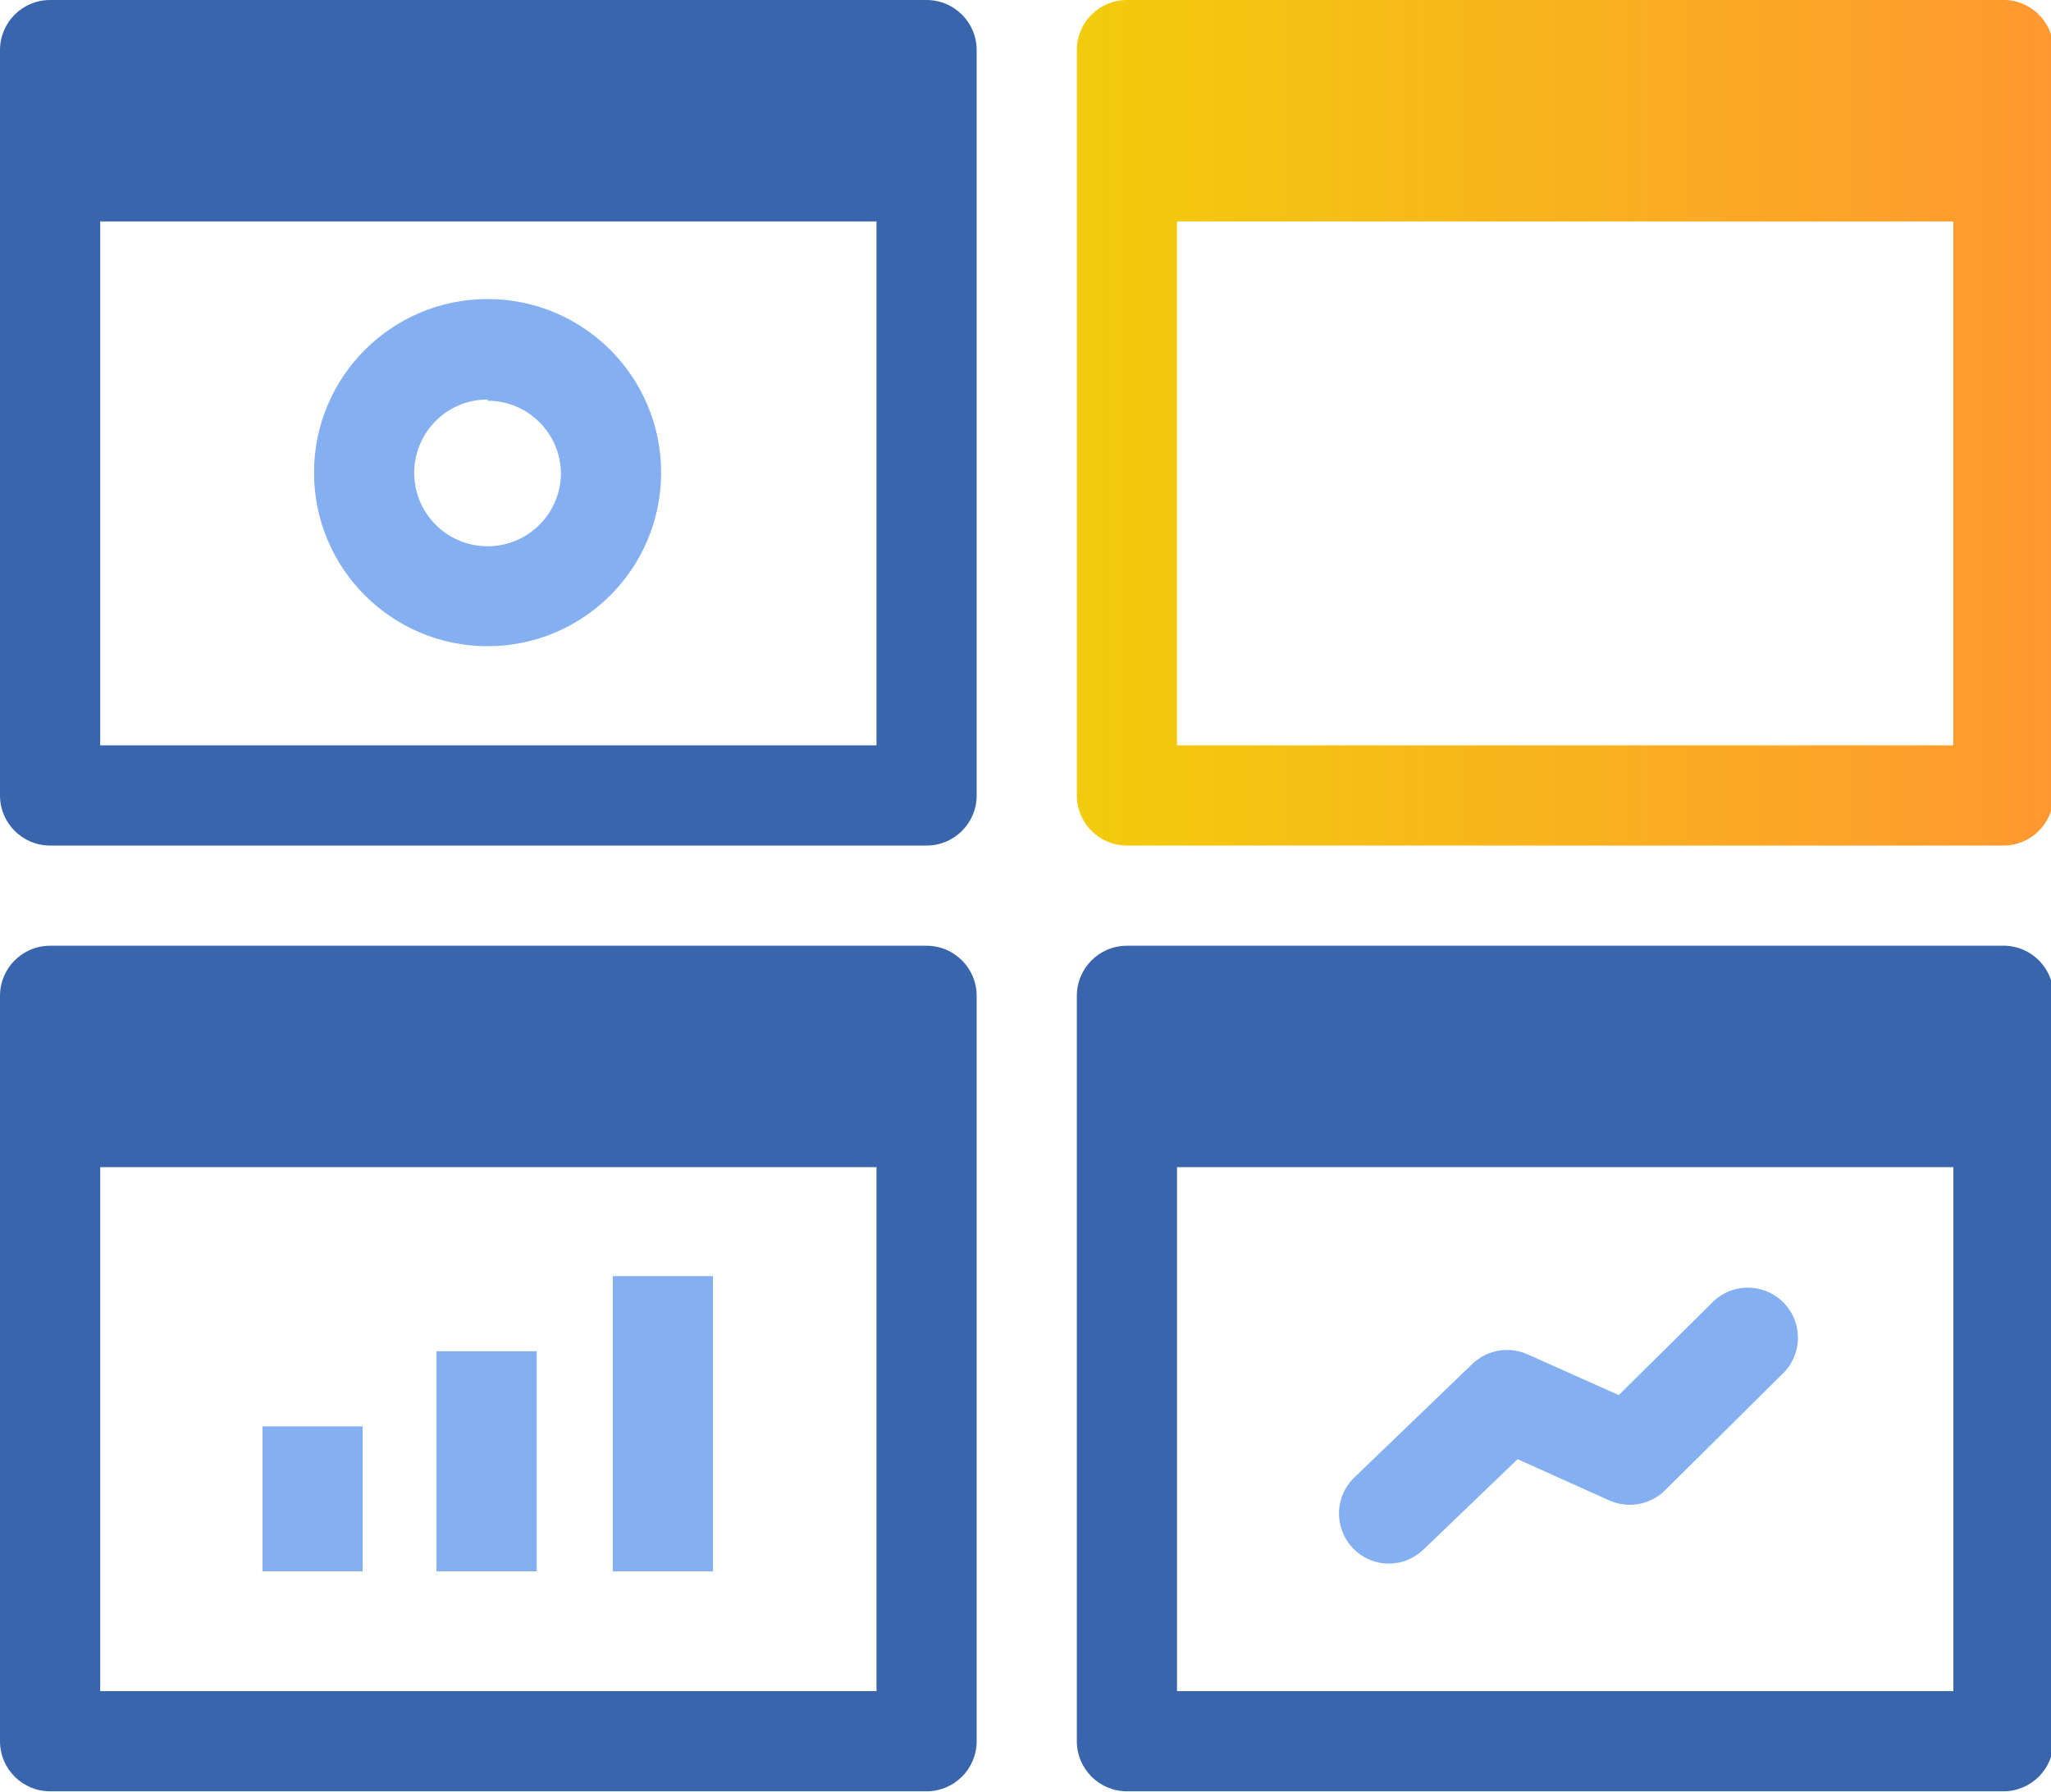
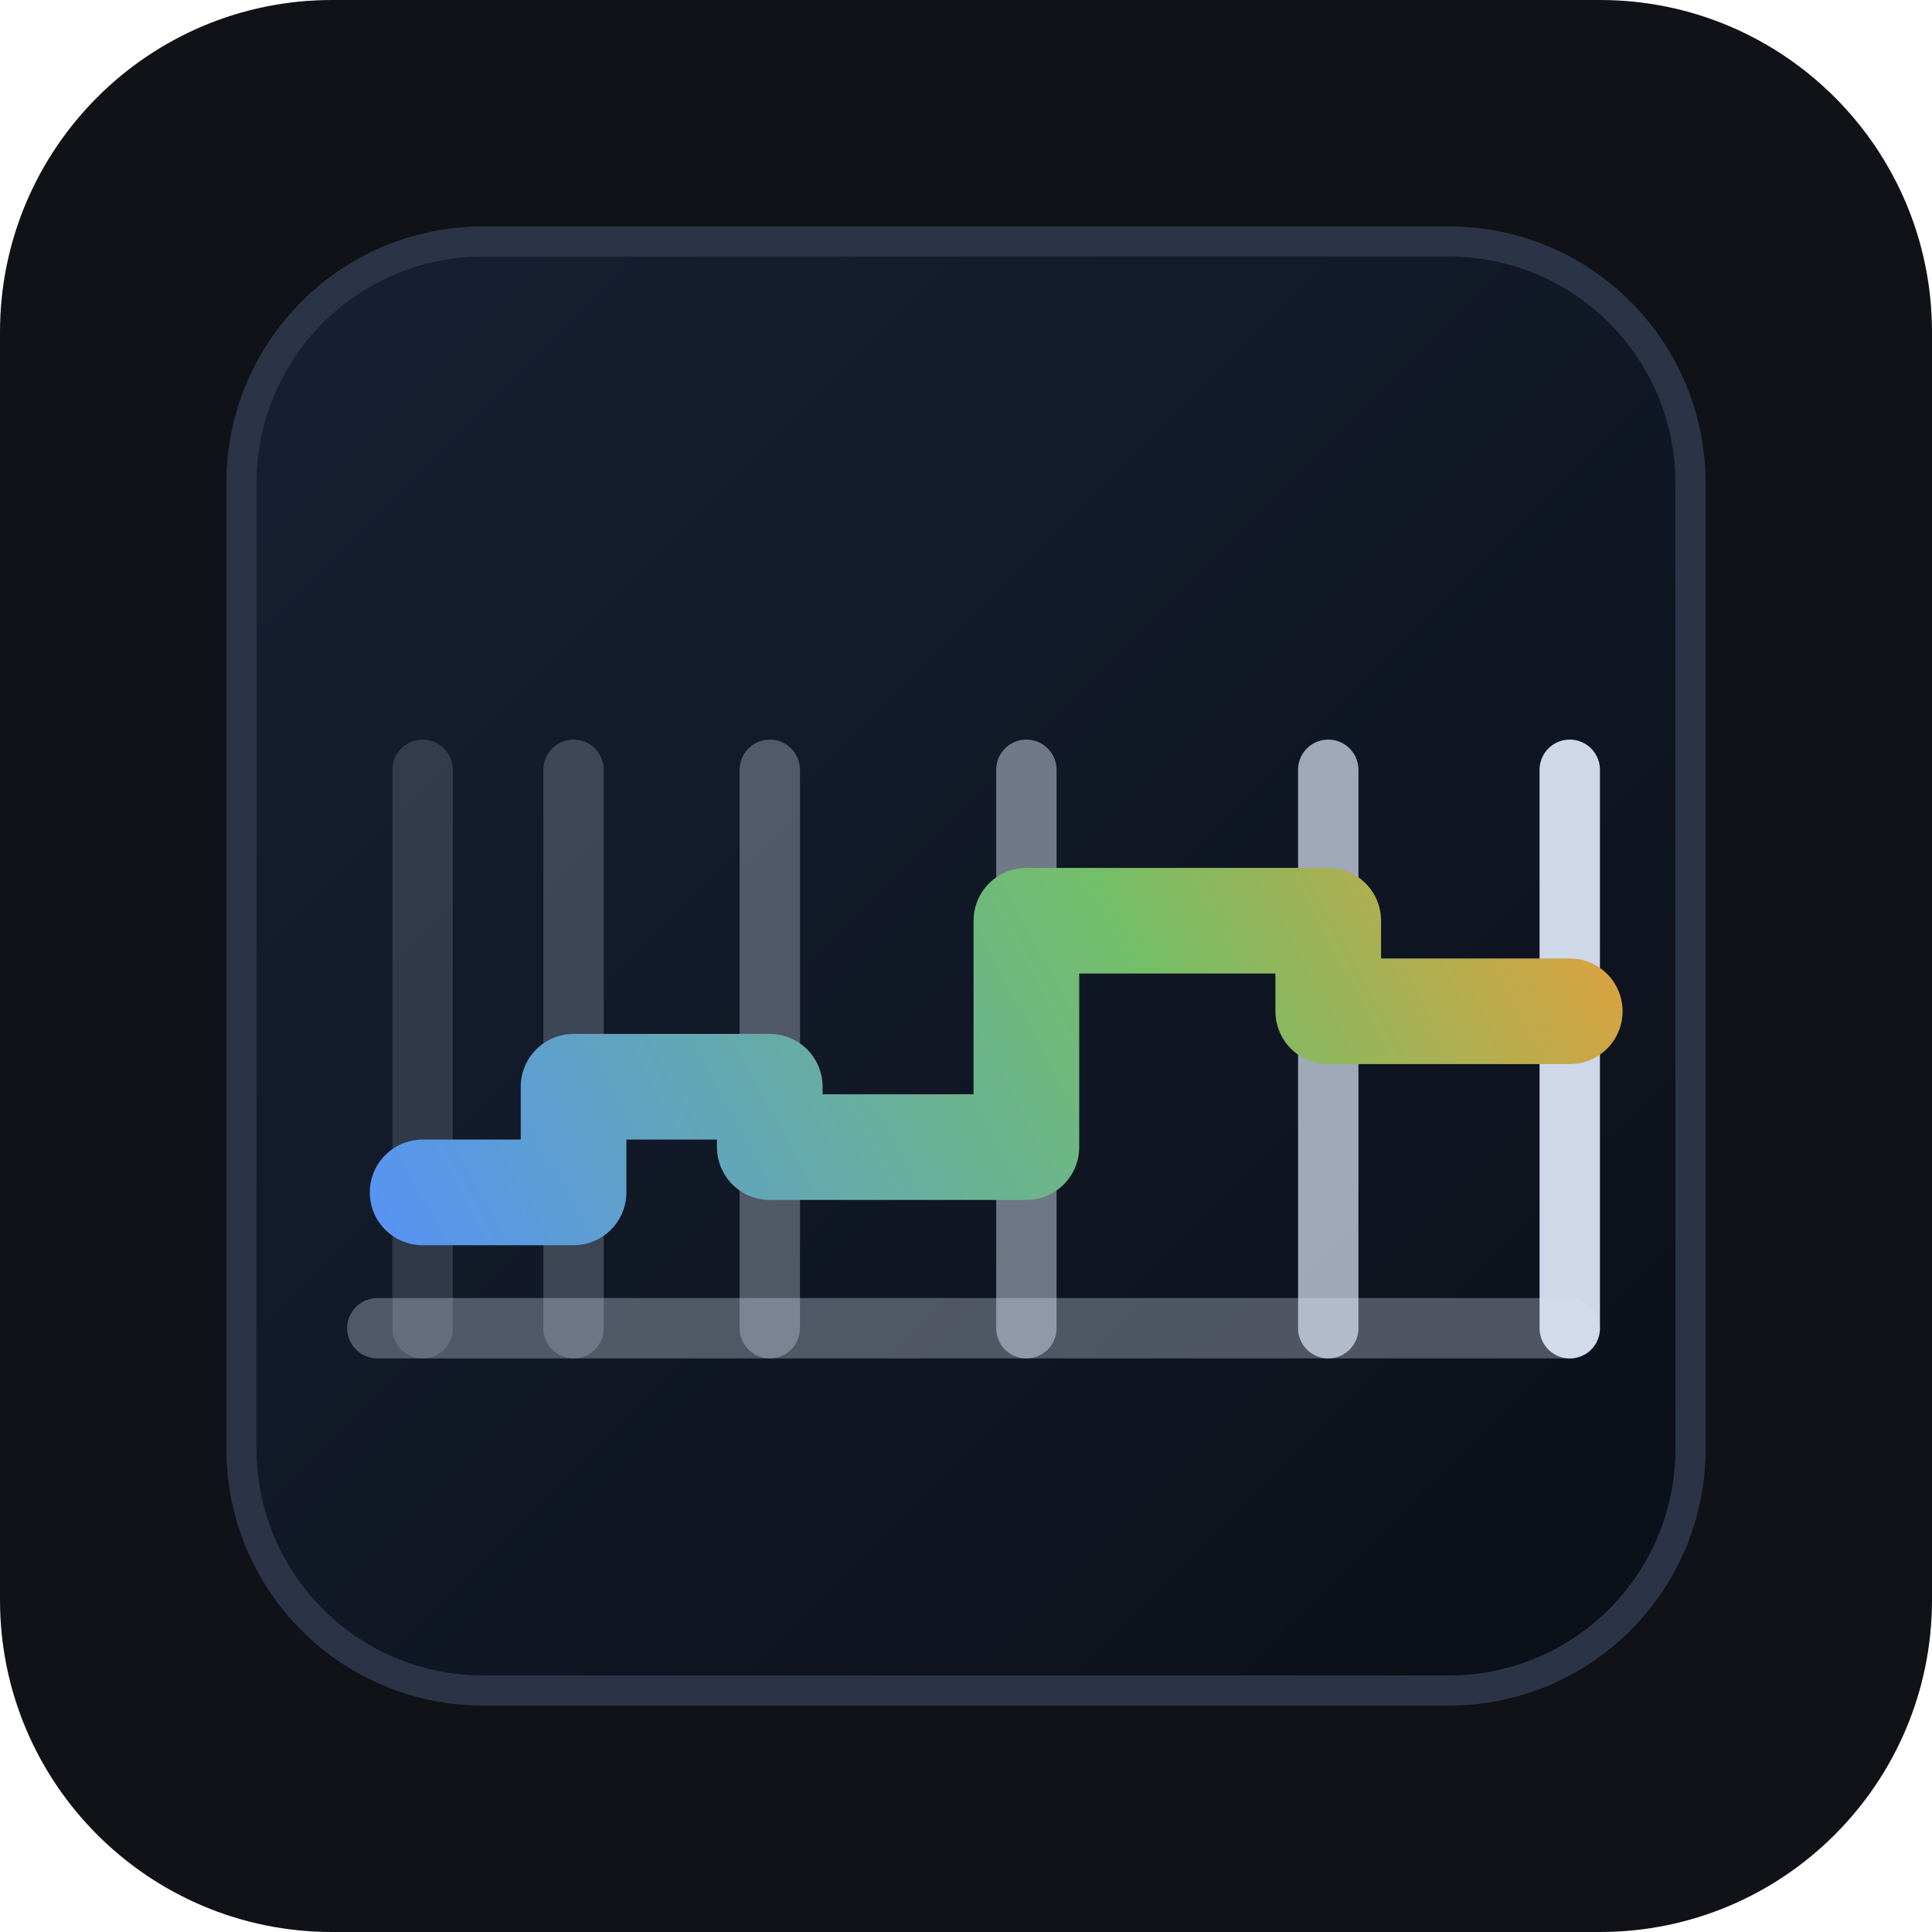
- <svg xmlns="http://www.w3.org/2000/svg" viewBox="0 0 81.9 71.52">
+ <svg xmlns="http://www.w3.org/2000/svg" viewBox="0 0 128 128" role="img" aria-labelledby="title desc">
  <defs>
-     <style>.cls-1{fill:#84aff1;}.cls-2{fill:#3865ab;}.cls-3{fill:url(#linear-gradient);}</style>
-     <linearGradient id="linear-gradient" x1="42.95" y1="16.88" x2="81.9" y2="16.88" gradientUnits="userSpaceOnUse">
-       <stop offset="0" stop-color="#f2cc0c" />
+     <linearGradient id="panel" x1="18" x2="110" y1="18" y2="110" gradientUnits="userSpaceOnUse">
+       <stop offset="0" stop-color="#172033" />
+       <stop offset="1" stop-color="#0b0f18" />
+     </linearGradient>
+     <linearGradient id="series" x1="26" x2="105" y1="82" y2="39" gradientUnits="userSpaceOnUse">
+       <stop offset="0" stop-color="#5794f2" />
+       <stop offset="0.58" stop-color="#73bf69" />
      <stop offset="1" stop-color="#ff9830" />
    </linearGradient>
  </defs>
-   <g id="Layer_2" data-name="Layer 2">
-     <g id="Layer_1-2" data-name="Layer 1">
-       <path class="cls-1" d="M55.46,62.43A2,2,0,0,1,54.07,59l4.72-4.54a2,2,0,0,1,2.2-.39l3.65,1.63,3.68-3.64a2,2,0,1,1,2.81,2.84l-4.64,4.6a2,2,0,0,1-2.22.41L60.6,58.26l-3.76,3.61A2,2,0,0,1,55.46,62.43Z" />
-       <path class="cls-2" d="M37,0H2A2,2,0,0,0,0,2V31.76a2,2,0,0,0,2,2H37a2,2,0,0,0,2-2V2A2,2,0,0,0,37,0ZM4,29.76V8.84H35V29.76Z" />
-       <path class="cls-3" d="M79.9,0H45a2,2,0,0,0-2,2V31.76a2,2,0,0,0,2,2h35a2,2,0,0,0,2-2V2A2,2,0,0,0,79.9,0ZM47,29.76V8.84h31V29.76Z" />
-       <path class="cls-2" d="M37,37.76H2a2,2,0,0,0-2,2V69.52a2,2,0,0,0,2,2H37a2,2,0,0,0,2-2V39.76A2,2,0,0,0,37,37.76ZM4,67.52V46.6H35V67.52Z" />
-       <path class="cls-2" d="M79.9,37.76H45a2,2,0,0,0-2,2V69.52a2,2,0,0,0,2,2h35a2,2,0,0,0,2-2V39.76A2,2,0,0,0,79.9,37.76ZM47,67.52V46.6h31V67.52Z" />
-       <rect class="cls-1" x="10.48" y="56.95" width="4" height="5.79" />
-       <rect class="cls-1" x="17.43" y="53.95" width="4" height="8.79" />
-       <rect class="cls-1" x="24.47" y="50.95" width="4" height="11.79" />
-       <path class="cls-1" d="M19.47,25.8a6.93,6.93,0,1,1,6.93-6.92A6.93,6.93,0,0,1,19.47,25.8Zm0-9.85a2.93,2.93,0,1,0,2.93,2.93A2.93,2.93,0,0,0,19.47,16Z" />
-     </g>
+   <rect width="128" height="128" rx="22" fill="#111217" />
+   <rect x="16" y="16" width="96" height="96" rx="16" fill="url(#panel)" stroke="#2a3446" stroke-width="2" />
+   <path d="M25 88H104" stroke="#d8e2f2" stroke-linecap="round" stroke-opacity="0.32" stroke-width="4" />
+   <g stroke="#d8e2f2" stroke-linecap="round" stroke-width="4">
+     <path d="M28 51V88" opacity="0.16" />
+     <path d="M38 51V88" opacity="0.22" />
+     <path d="M51 51V88" opacity="0.32" />
+     <path d="M68 51V88" opacity="0.48" />
+     <path d="M88 51V88" opacity="0.72" />
+     <path d="M104 51V88" opacity="0.95" />
  </g>
+   <path d="M28 79L38 79L38 72L51 72L51 76L68 76L68 61L88 61L88 67L104 67" fill="none" stroke="url(#series)" stroke-linecap="round" stroke-linejoin="round" stroke-width="7" />
</svg>
